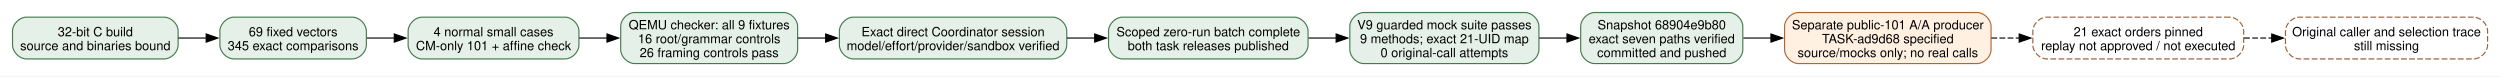
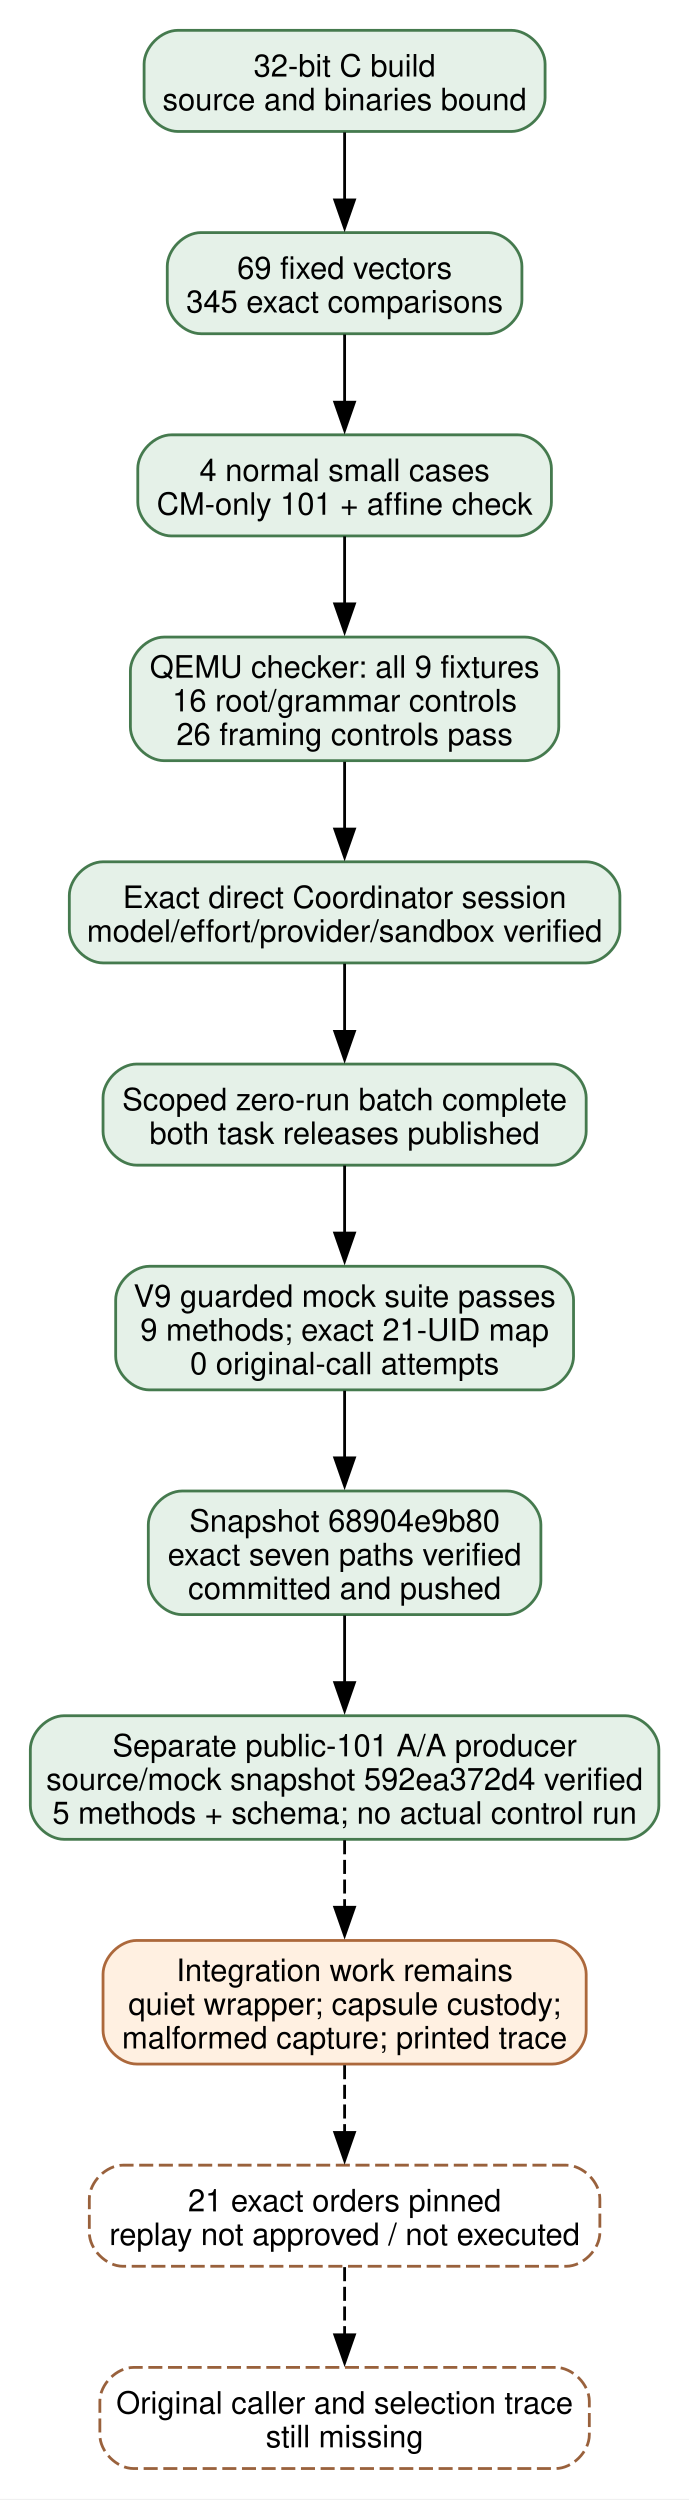
- <svg xmlns="http://www.w3.org/2000/svg" width="2155pt" height="66pt" viewBox="0.00 0.00 2155.00 66.00">
-   <g id="graph0" class="graph" transform="scale(1 1) rotate(0) translate(10.8 54.8)">
-     <polygon fill="white" stroke="none" points="-10.8,10.8 -10.8,-54.8 2144.3,-54.8 2144.3,10.8 -10.8,10.8" />
+ <svg xmlns="http://www.w3.org/2000/svg" width="245pt" height="890pt" viewBox="0.00 0.00 245.00 890.00">
+   <g id="graph0" class="graph" transform="scale(1 1) rotate(0) translate(10.8 878.8)">
+     <polygon fill="white" stroke="none" points="-10.8,10.8 -10.8,-878.8 234.55,-878.8 234.55,10.8 -10.8,10.8" />
    <g id="node1" class="node">
-       <path fill="#e5f1e8" stroke="#457a4e" d="M130.75,-40C130.75,-40 12,-40 12,-40 6,-40 0,-34 0,-28 0,-28 0,-16 0,-16 0,-10 6,-4 12,-4 12,-4 130.75,-4 130.75,-4 136.75,-4 142.75,-10 142.75,-16 142.75,-16 142.75,-28 142.75,-28 142.75,-34 136.75,-40 130.75,-40" />
-       <text xml:space="preserve" text-anchor="middle" x="71.38" y="-23.55" font-family="Helvetica,sans-Serif" font-size="11.00">32-bit C build</text>
-       <text xml:space="preserve" text-anchor="middle" x="71.38" y="-11.55" font-family="Helvetica,sans-Serif" font-size="11.00">source and binaries bound</text>
+       <path fill="#e5f1e8" stroke="#457a4e" d="M171.25,-868C171.25,-868 52.5,-868 52.5,-868 46.5,-868 40.5,-862 40.5,-856 40.5,-856 40.5,-844 40.5,-844 40.5,-838 46.5,-832 52.5,-832 52.5,-832 171.25,-832 171.25,-832 177.25,-832 183.25,-838 183.25,-844 183.25,-844 183.25,-856 183.25,-856 183.25,-862 177.25,-868 171.25,-868" />
+       <text xml:space="preserve" text-anchor="middle" x="111.88" y="-851.55" font-family="Helvetica,sans-Serif" font-size="11.00">32-bit C build</text>
+       <text xml:space="preserve" text-anchor="middle" x="111.88" y="-839.55" font-family="Helvetica,sans-Serif" font-size="11.00">source and binaries bound</text>
    </g>
    <g id="node2" class="node">
-       <path fill="#e5f1e8" stroke="#457a4e" d="M293,-40C293,-40 190.75,-40 190.75,-40 184.75,-40 178.75,-34 178.75,-28 178.75,-28 178.75,-16 178.75,-16 178.75,-10 184.75,-4 190.75,-4 190.75,-4 293,-4 293,-4 299,-4 305,-10 305,-16 305,-16 305,-28 305,-28 305,-34 299,-40 293,-40" />
-       <text xml:space="preserve" text-anchor="middle" x="241.88" y="-23.55" font-family="Helvetica,sans-Serif" font-size="11.00">69 fixed vectors</text>
-       <text xml:space="preserve" text-anchor="middle" x="241.88" y="-11.55" font-family="Helvetica,sans-Serif" font-size="11.00">345 exact comparisons</text>
+       <path fill="#e5f1e8" stroke="#457a4e" d="M163,-796C163,-796 60.75,-796 60.75,-796 54.75,-796 48.75,-790 48.75,-784 48.75,-784 48.75,-772 48.75,-772 48.75,-766 54.75,-760 60.75,-760 60.75,-760 163,-760 163,-760 169,-760 175,-766 175,-772 175,-772 175,-784 175,-784 175,-790 169,-796 163,-796" />
+       <text xml:space="preserve" text-anchor="middle" x="111.88" y="-779.55" font-family="Helvetica,sans-Serif" font-size="11.00">69 fixed vectors</text>
+       <text xml:space="preserve" text-anchor="middle" x="111.88" y="-767.55" font-family="Helvetica,sans-Serif" font-size="11.00">345 exact comparisons</text>
    </g>
    <g id="edge1" class="edge">
-       <path fill="none" stroke="black" d="M142.86,-22C150.89,-22 159.09,-22 167.16,-22" />
-       <polygon fill="black" stroke="black" points="166.94,-25.5 176.94,-22 166.94,-18.5 166.94,-25.5" />
+       <path fill="none" stroke="black" d="M111.88,-831.7C111.88,-824.41 111.88,-815.73 111.88,-807.54" />
+       <polygon fill="black" stroke="black" points="115.38,-807.62 111.88,-797.62 108.38,-807.62 115.38,-807.62" />
    </g>
    <g id="node3" class="node">
-       <path fill="#e5f1e8" stroke="#457a4e" d="M476.25,-40C476.25,-40 353,-40 353,-40 347,-40 341,-34 341,-28 341,-28 341,-16 341,-16 341,-10 347,-4 353,-4 353,-4 476.25,-4 476.25,-4 482.25,-4 488.25,-10 488.25,-16 488.25,-16 488.25,-28 488.25,-28 488.25,-34 482.25,-40 476.25,-40" />
-       <text xml:space="preserve" text-anchor="middle" x="414.62" y="-23.55" font-family="Helvetica,sans-Serif" font-size="11.00">4 normal small cases</text>
-       <text xml:space="preserve" text-anchor="middle" x="414.62" y="-11.55" font-family="Helvetica,sans-Serif" font-size="11.00">CM-only 101 + affine check</text>
+       <path fill="#e5f1e8" stroke="#457a4e" d="M173.5,-724C173.5,-724 50.25,-724 50.25,-724 44.25,-724 38.25,-718 38.25,-712 38.25,-712 38.25,-700 38.25,-700 38.25,-694 44.25,-688 50.25,-688 50.25,-688 173.5,-688 173.5,-688 179.5,-688 185.5,-694 185.5,-700 185.5,-700 185.5,-712 185.5,-712 185.5,-718 179.5,-724 173.5,-724" />
+       <text xml:space="preserve" text-anchor="middle" x="111.88" y="-707.55" font-family="Helvetica,sans-Serif" font-size="11.00">4 normal small cases</text>
+       <text xml:space="preserve" text-anchor="middle" x="111.88" y="-695.55" font-family="Helvetica,sans-Serif" font-size="11.00">CM-only 101 + affine check</text>
    </g>
    <g id="edge2" class="edge">
-       <path fill="none" stroke="black" d="M305.49,-22C313.25,-22 321.28,-22 329.31,-22" />
-       <polygon fill="black" stroke="black" points="329.09,-25.5 339.09,-22 329.09,-18.5 329.09,-25.5" />
+       <path fill="none" stroke="black" d="M111.88,-759.7C111.88,-752.41 111.88,-743.73 111.88,-735.54" />
+       <polygon fill="black" stroke="black" points="115.38,-735.62 111.88,-725.62 108.38,-735.62 115.38,-735.62" />
    </g>
    <g id="node4" class="node">
-       <path fill="#e5f1e8" stroke="#457a4e" d="M664.75,-44C664.75,-44 536.25,-44 536.25,-44 530.25,-44 524.25,-38 524.25,-32 524.25,-32 524.25,-12 524.25,-12 524.25,-6 530.25,0 536.25,0 536.25,0 664.75,0 664.75,0 670.75,0 676.75,-6 676.75,-12 676.75,-12 676.75,-32 676.75,-32 676.75,-38 670.75,-44 664.75,-44" />
-       <text xml:space="preserve" text-anchor="middle" x="600.5" y="-29.55" font-family="Helvetica,sans-Serif" font-size="11.00">QEMU checker: all 9 fixtures</text>
-       <text xml:space="preserve" text-anchor="middle" x="600.5" y="-17.55" font-family="Helvetica,sans-Serif" font-size="11.00">16 root/grammar controls</text>
-       <text xml:space="preserve" text-anchor="middle" x="600.5" y="-5.55" font-family="Helvetica,sans-Serif" font-size="11.00">26 framing controls pass</text>
+       <path fill="#e5f1e8" stroke="#457a4e" d="M176.12,-652C176.12,-652 47.62,-652 47.62,-652 41.62,-652 35.62,-646 35.62,-640 35.62,-640 35.62,-620 35.62,-620 35.62,-614 41.62,-608 47.62,-608 47.62,-608 176.12,-608 176.12,-608 182.12,-608 188.12,-614 188.12,-620 188.12,-620 188.12,-640 188.12,-640 188.12,-646 182.12,-652 176.12,-652" />
+       <text xml:space="preserve" text-anchor="middle" x="111.88" y="-637.55" font-family="Helvetica,sans-Serif" font-size="11.00">QEMU checker: all 9 fixtures</text>
+       <text xml:space="preserve" text-anchor="middle" x="111.88" y="-625.55" font-family="Helvetica,sans-Serif" font-size="11.00">16 root/grammar controls</text>
+       <text xml:space="preserve" text-anchor="middle" x="111.88" y="-613.55" font-family="Helvetica,sans-Serif" font-size="11.00">26 framing controls pass</text>
    </g>
    <g id="edge3" class="edge">
-       <path fill="none" stroke="black" d="M488.56,-22C496.47,-22 504.57,-22 512.62,-22" />
-       <polygon fill="black" stroke="black" points="512.42,-25.5 522.42,-22 512.42,-18.5 512.42,-25.5" />
+       <path fill="none" stroke="black" d="M111.88,-687.84C111.88,-680.64 111.88,-672.02 111.88,-663.7" />
+       <polygon fill="black" stroke="black" points="115.38,-663.82 111.88,-653.82 108.38,-663.82 115.38,-663.82" />
    </g>
    <g id="node5" class="node">
-       <path fill="#e5f1e8" stroke="#457a4e" d="M896.75,-40C896.75,-40 724.75,-40 724.75,-40 718.75,-40 712.75,-34 712.75,-28 712.75,-28 712.75,-16 712.75,-16 712.75,-10 718.75,-4 724.75,-4 724.75,-4 896.75,-4 896.75,-4 902.75,-4 908.75,-10 908.75,-16 908.75,-16 908.75,-28 908.75,-28 908.75,-34 902.75,-40 896.75,-40" />
-       <text xml:space="preserve" text-anchor="middle" x="810.75" y="-23.55" font-family="Helvetica,sans-Serif" font-size="11.00">Exact direct Coordinator session</text>
-       <text xml:space="preserve" text-anchor="middle" x="810.75" y="-11.55" font-family="Helvetica,sans-Serif" font-size="11.00">model/effort/provider/sandbox verified</text>
+       <path fill="#e5f1e8" stroke="#457a4e" d="M197.88,-572C197.88,-572 25.87,-572 25.87,-572 19.88,-572 13.88,-566 13.88,-560 13.88,-560 13.88,-548 13.88,-548 13.88,-542 19.88,-536 25.88,-536 25.88,-536 197.88,-536 197.88,-536 203.88,-536 209.88,-542 209.88,-548 209.88,-548 209.88,-560 209.88,-560 209.88,-566 203.88,-572 197.88,-572" />
+       <text xml:space="preserve" text-anchor="middle" x="111.88" y="-555.55" font-family="Helvetica,sans-Serif" font-size="11.00">Exact direct Coordinator session</text>
+       <text xml:space="preserve" text-anchor="middle" x="111.88" y="-543.55" font-family="Helvetica,sans-Serif" font-size="11.00">model/effort/provider/sandbox verified</text>
    </g>
    <g id="edge4" class="edge">
-       <path fill="none" stroke="black" d="M676.98,-22C684.81,-22 692.88,-22 700.98,-22" />
-       <polygon fill="black" stroke="black" points="700.93,-25.5 710.93,-22 700.93,-18.5 700.93,-25.5" />
+       <path fill="none" stroke="black" d="M111.88,-607.6C111.88,-600.11 111.88,-591.59 111.88,-583.61" />
+       <polygon fill="black" stroke="black" points="115.38,-583.65 111.88,-573.65 108.38,-583.65 115.38,-583.65" />
    </g>
    <g id="node6" class="node">
-       <path fill="#e5f1e8" stroke="#457a4e" d="M1104.75,-40C1104.75,-40 956.75,-40 956.75,-40 950.75,-40 944.75,-34 944.75,-28 944.75,-28 944.75,-16 944.75,-16 944.75,-10 950.75,-4 956.75,-4 956.75,-4 1104.75,-4 1104.75,-4 1110.75,-4 1116.75,-10 1116.75,-16 1116.75,-16 1116.75,-28 1116.75,-28 1116.75,-34 1110.75,-40 1104.75,-40" />
-       <text xml:space="preserve" text-anchor="middle" x="1030.75" y="-23.55" font-family="Helvetica,sans-Serif" font-size="11.00">Scoped zero-run batch complete</text>
-       <text xml:space="preserve" text-anchor="middle" x="1030.75" y="-11.55" font-family="Helvetica,sans-Serif" font-size="11.00">both task releases published</text>
+       <path fill="#e5f1e8" stroke="#457a4e" d="M185.88,-500C185.88,-500 37.88,-500 37.88,-500 31.87,-500 25.88,-494 25.88,-488 25.88,-488 25.88,-476 25.88,-476 25.88,-470 31.88,-464 37.88,-464 37.88,-464 185.88,-464 185.88,-464 191.88,-464 197.88,-470 197.88,-476 197.88,-476 197.88,-488 197.88,-488 197.88,-494 191.88,-500 185.88,-500" />
+       <text xml:space="preserve" text-anchor="middle" x="111.88" y="-483.55" font-family="Helvetica,sans-Serif" font-size="11.00">Scoped zero-run batch complete</text>
+       <text xml:space="preserve" text-anchor="middle" x="111.88" y="-471.55" font-family="Helvetica,sans-Serif" font-size="11.00">both task releases published</text>
    </g>
    <g id="edge5" class="edge">
-       <path fill="none" stroke="black" d="M908.96,-22C916.98,-22 925.09,-22 933.12,-22" />
-       <polygon fill="black" stroke="black" points="932.86,-25.5 942.86,-22 932.86,-18.5 932.86,-25.5" />
+       <path fill="none" stroke="black" d="M111.88,-535.7C111.88,-528.41 111.88,-519.73 111.88,-511.54" />
+       <polygon fill="black" stroke="black" points="115.38,-511.62 111.88,-501.62 108.38,-511.62 115.38,-511.62" />
    </g>
    <g id="node7" class="node">
-       <path fill="#e5f1e8" stroke="#457a4e" d="M1303.75,-44C1303.75,-44 1164.75,-44 1164.75,-44 1158.75,-44 1152.75,-38 1152.75,-32 1152.75,-32 1152.75,-12 1152.75,-12 1152.75,-6 1158.75,0 1164.75,0 1164.75,0 1303.75,0 1303.75,0 1309.75,0 1315.75,-6 1315.75,-12 1315.75,-12 1315.75,-32 1315.75,-32 1315.75,-38 1309.75,-44 1303.75,-44" />
-       <text xml:space="preserve" text-anchor="middle" x="1234.25" y="-29.55" font-family="Helvetica,sans-Serif" font-size="11.00">V9 guarded mock suite passes</text>
-       <text xml:space="preserve" text-anchor="middle" x="1234.25" y="-17.55" font-family="Helvetica,sans-Serif" font-size="11.00">9 methods; exact 21-UID map</text>
-       <text xml:space="preserve" text-anchor="middle" x="1234.25" y="-5.55" font-family="Helvetica,sans-Serif" font-size="11.00">0 original-call attempts</text>
+       <path fill="#e5f1e8" stroke="#457a4e" d="M181.38,-428C181.38,-428 42.38,-428 42.38,-428 36.38,-428 30.38,-422 30.38,-416 30.38,-416 30.38,-396 30.38,-396 30.38,-390 36.38,-384 42.38,-384 42.38,-384 181.38,-384 181.38,-384 187.38,-384 193.38,-390 193.38,-396 193.38,-396 193.38,-416 193.38,-416 193.38,-422 187.38,-428 181.38,-428" />
+       <text xml:space="preserve" text-anchor="middle" x="111.88" y="-413.55" font-family="Helvetica,sans-Serif" font-size="11.00">V9 guarded mock suite passes</text>
+       <text xml:space="preserve" text-anchor="middle" x="111.88" y="-401.55" font-family="Helvetica,sans-Serif" font-size="11.00">9 methods; exact 21-UID map</text>
+       <text xml:space="preserve" text-anchor="middle" x="111.88" y="-389.55" font-family="Helvetica,sans-Serif" font-size="11.00">0 original-call attempts</text>
    </g>
    <g id="edge6" class="edge">
-       <path fill="none" stroke="black" d="M1117.2,-22C1125.15,-22 1133.23,-22 1141.23,-22" />
-       <polygon fill="black" stroke="black" points="1140.96,-25.5 1150.96,-22 1140.96,-18.5 1140.96,-25.5" />
+       <path fill="none" stroke="black" d="M111.88,-463.84C111.88,-456.64 111.88,-448.02 111.88,-439.7" />
+       <polygon fill="black" stroke="black" points="115.38,-439.82 111.88,-429.82 108.38,-439.82 115.38,-439.82" />
    </g>
    <g id="node8" class="node">
-       <path fill="#e5f1e8" stroke="#457a4e" d="M1479.5,-44C1479.5,-44 1363.75,-44 1363.75,-44 1357.75,-44 1351.75,-38 1351.75,-32 1351.75,-32 1351.75,-12 1351.75,-12 1351.75,-6 1357.75,0 1363.75,0 1363.75,0 1479.5,0 1479.5,0 1485.5,0 1491.5,-6 1491.5,-12 1491.5,-12 1491.5,-32 1491.5,-32 1491.5,-38 1485.5,-44 1479.5,-44" />
-       <text xml:space="preserve" text-anchor="middle" x="1421.62" y="-29.55" font-family="Helvetica,sans-Serif" font-size="11.00">Snapshot 68904e9b80</text>
-       <text xml:space="preserve" text-anchor="middle" x="1421.62" y="-17.55" font-family="Helvetica,sans-Serif" font-size="11.00">exact seven paths verified</text>
-       <text xml:space="preserve" text-anchor="middle" x="1421.62" y="-5.55" font-family="Helvetica,sans-Serif" font-size="11.00">committed and pushed</text>
+       <path fill="#e5f1e8" stroke="#457a4e" d="M169.75,-348C169.75,-348 54,-348 54,-348 48,-348 42,-342 42,-336 42,-336 42,-316 42,-316 42,-310 48,-304 54,-304 54,-304 169.75,-304 169.75,-304 175.75,-304 181.75,-310 181.75,-316 181.75,-316 181.75,-336 181.75,-336 181.75,-342 175.75,-348 169.75,-348" />
+       <text xml:space="preserve" text-anchor="middle" x="111.88" y="-333.55" font-family="Helvetica,sans-Serif" font-size="11.00">Snapshot 68904e9b80</text>
+       <text xml:space="preserve" text-anchor="middle" x="111.88" y="-321.55" font-family="Helvetica,sans-Serif" font-size="11.00">exact seven paths verified</text>
+       <text xml:space="preserve" text-anchor="middle" x="111.88" y="-309.55" font-family="Helvetica,sans-Serif" font-size="11.00">committed and pushed</text>
    </g>
    <g id="edge7" class="edge">
-       <path fill="none" stroke="black" d="M1316.02,-22C1323.95,-22 1332,-22 1339.93,-22" />
-       <polygon fill="black" stroke="black" points="1339.93,-25.5 1349.93,-22 1339.93,-18.5 1339.93,-25.5" />
+       <path fill="none" stroke="black" d="M111.88,-383.69C111.88,-376.29 111.88,-367.82 111.88,-359.72" />
+       <polygon fill="black" stroke="black" points="115.38,-359.8 111.88,-349.8 108.38,-359.8 115.38,-359.8" />
    </g>
    <g id="node9" class="node">
-       <path fill="#fff0e1" stroke="#ac683b" d="M1693.5,-44C1693.5,-44 1539.5,-44 1539.5,-44 1533.5,-44 1527.5,-38 1527.5,-32 1527.5,-32 1527.5,-12 1527.5,-12 1527.5,-6 1533.5,0 1539.5,0 1539.5,0 1693.5,0 1693.5,0 1699.5,0 1705.5,-6 1705.5,-12 1705.5,-12 1705.5,-32 1705.5,-32 1705.5,-38 1699.5,-44 1693.5,-44" />
-       <text xml:space="preserve" text-anchor="middle" x="1616.5" y="-29.55" font-family="Helvetica,sans-Serif" font-size="11.00">Separate public-101 A/A producer</text>
-       <text xml:space="preserve" text-anchor="middle" x="1616.5" y="-17.55" font-family="Helvetica,sans-Serif" font-size="11.00">TASK-ad9d68 specified</text>
-       <text xml:space="preserve" text-anchor="middle" x="1616.5" y="-5.55" font-family="Helvetica,sans-Serif" font-size="11.00">source/mocks only; no real calls</text>
+       <path fill="#e5f1e8" stroke="#457a4e" d="M211.75,-268C211.75,-268 12,-268 12,-268 6,-268 0,-262 0,-256 0,-256 0,-236 0,-236 0,-230 6,-224 12,-224 12,-224 211.75,-224 211.75,-224 217.75,-224 223.75,-230 223.75,-236 223.75,-236 223.75,-256 223.75,-256 223.75,-262 217.75,-268 211.75,-268" />
+       <text xml:space="preserve" text-anchor="middle" x="111.88" y="-253.55" font-family="Helvetica,sans-Serif" font-size="11.00">Separate public-101 A/A producer</text>
+       <text xml:space="preserve" text-anchor="middle" x="111.88" y="-241.55" font-family="Helvetica,sans-Serif" font-size="11.00">source/mock snapshot 592ea372d4 verified</text>
+       <text xml:space="preserve" text-anchor="middle" x="111.88" y="-229.55" font-family="Helvetica,sans-Serif" font-size="11.00">5 methods + schema; no actual control run</text>
    </g>
    <g id="edge8" class="edge">
-       <path fill="none" stroke="black" d="M1491.98,-22C1499.77,-22 1507.8,-22 1515.87,-22" />
-       <polygon fill="black" stroke="black" points="1515.76,-25.5 1525.76,-22 1515.76,-18.5 1515.76,-25.5" />
+       <path fill="none" stroke="black" d="M111.88,-303.69C111.88,-296.29 111.88,-287.82 111.88,-279.72" />
+       <polygon fill="black" stroke="black" points="115.38,-279.8 111.88,-269.8 108.38,-279.8 115.38,-279.8" />
    </g>
    <g id="node10" class="node">
-       <path fill="none" stroke="#99613c" stroke-dasharray="5,2" d="M1911.25,-40C1911.25,-40 1753.5,-40 1753.5,-40 1747.5,-40 1741.5,-34 1741.5,-28 1741.5,-28 1741.5,-16 1741.5,-16 1741.5,-10 1747.5,-4 1753.5,-4 1753.5,-4 1911.25,-4 1911.25,-4 1917.25,-4 1923.25,-10 1923.25,-16 1923.25,-16 1923.25,-28 1923.25,-28 1923.25,-34 1917.25,-40 1911.25,-40" />
-       <text xml:space="preserve" text-anchor="middle" x="1832.38" y="-23.55" font-family="Helvetica,sans-Serif" font-size="11.00">21 exact orders pinned</text>
-       <text xml:space="preserve" text-anchor="middle" x="1832.38" y="-11.55" font-family="Helvetica,sans-Serif" font-size="11.00">replay not approved / not executed</text>
+       <path fill="#fff0e1" stroke="#ac683b" d="M185.88,-188C185.88,-188 37.88,-188 37.88,-188 31.87,-188 25.88,-182 25.88,-176 25.88,-176 25.88,-156 25.88,-156 25.88,-150 31.88,-144 37.88,-144 37.88,-144 185.88,-144 185.88,-144 191.88,-144 197.88,-150 197.88,-156 197.88,-156 197.88,-176 197.88,-176 197.88,-182 191.88,-188 185.88,-188" />
+       <text xml:space="preserve" text-anchor="middle" x="111.88" y="-173.55" font-family="Helvetica,sans-Serif" font-size="11.00">Integration work remains</text>
+       <text xml:space="preserve" text-anchor="middle" x="111.88" y="-161.55" font-family="Helvetica,sans-Serif" font-size="11.00">quiet wrapper; capsule custody;</text>
+       <text xml:space="preserve" text-anchor="middle" x="111.88" y="-149.55" font-family="Helvetica,sans-Serif" font-size="11.00">malformed capture; printed trace</text>
    </g>
    <g id="edge9" class="edge">
-       <path fill="none" stroke="black" stroke-dasharray="5,2" d="M1705.73,-22C1713.7,-22 1721.82,-22 1729.9,-22" />
-       <polygon fill="black" stroke="black" points="1729.76,-25.5 1739.76,-22 1729.76,-18.5 1729.76,-25.5" />
+       <path fill="none" stroke="black" stroke-dasharray="5,2" d="M111.88,-223.69C111.88,-216.29 111.88,-207.82 111.88,-199.72" />
+       <polygon fill="black" stroke="black" points="115.38,-199.8 111.88,-189.8 108.38,-199.8 115.38,-199.8" />
    </g>
    <g id="node11" class="node">
-       <path fill="none" stroke="#99613c" stroke-dasharray="5,2" d="M2121.5,-40C2121.5,-40 1971.25,-40 1971.25,-40 1965.25,-40 1959.25,-34 1959.25,-28 1959.25,-28 1959.25,-16 1959.25,-16 1959.25,-10 1965.25,-4 1971.25,-4 1971.25,-4 2121.5,-4 2121.5,-4 2127.5,-4 2133.5,-10 2133.5,-16 2133.5,-16 2133.5,-28 2133.5,-28 2133.5,-34 2127.5,-40 2121.5,-40" />
-       <text xml:space="preserve" text-anchor="middle" x="2046.38" y="-23.55" font-family="Helvetica,sans-Serif" font-size="11.00">Original caller and selection trace</text>
-       <text xml:space="preserve" text-anchor="middle" x="2046.38" y="-11.55" font-family="Helvetica,sans-Serif" font-size="11.00">still missing</text>
+       <path fill="none" stroke="#99613c" stroke-dasharray="5,2" d="M190.75,-108C190.75,-108 33,-108 33,-108 27,-108 21,-102 21,-96 21,-96 21,-84 21,-84 21,-78 27,-72 33,-72 33,-72 190.75,-72 190.75,-72 196.75,-72 202.75,-78 202.75,-84 202.75,-84 202.75,-96 202.75,-96 202.75,-102 196.75,-108 190.75,-108" />
+       <text xml:space="preserve" text-anchor="middle" x="111.88" y="-91.55" font-family="Helvetica,sans-Serif" font-size="11.00">21 exact orders pinned</text>
+       <text xml:space="preserve" text-anchor="middle" x="111.88" y="-79.55" font-family="Helvetica,sans-Serif" font-size="11.00">replay not approved / not executed</text>
    </g>
    <g id="edge10" class="edge">
-       <path fill="none" stroke="black" stroke-dasharray="5,2" d="M1923.59,-22C1931.56,-22 1939.64,-22 1947.67,-22" />
-       <polygon fill="black" stroke="black" points="1947.44,-25.5 1957.44,-22 1947.44,-18.5 1947.44,-25.5" />
+       <path fill="none" stroke="black" stroke-dasharray="5,2" d="M111.88,-143.6C111.88,-136.11 111.88,-127.59 111.88,-119.61" />
+       <polygon fill="black" stroke="black" points="115.38,-119.65 111.88,-109.65 108.38,-119.65 115.38,-119.65" />
+     </g>
+     <g id="node12" class="node">
+       <path fill="none" stroke="#99613c" stroke-dasharray="5,2" d="M187,-36C187,-36 36.75,-36 36.75,-36 30.75,-36 24.75,-30 24.75,-24 24.75,-24 24.75,-12 24.75,-12 24.75,-6 30.75,0 36.75,0 36.75,0 187,0 187,0 193,0 199,-6 199,-12 199,-12 199,-24 199,-24 199,-30 193,-36 187,-36" />
+       <text xml:space="preserve" text-anchor="middle" x="111.88" y="-19.55" font-family="Helvetica,sans-Serif" font-size="11.00">Original caller and selection trace</text>
+       <text xml:space="preserve" text-anchor="middle" x="111.88" y="-7.55" font-family="Helvetica,sans-Serif" font-size="11.00">still missing</text>
+     </g>
+     <g id="edge11" class="edge">
+       <path fill="none" stroke="black" stroke-dasharray="5,2" d="M111.88,-71.7C111.88,-64.41 111.88,-55.73 111.88,-47.54" />
+       <polygon fill="black" stroke="black" points="115.38,-47.62 111.88,-37.62 108.38,-47.62 115.38,-47.62" />
    </g>
  </g>
</svg>
